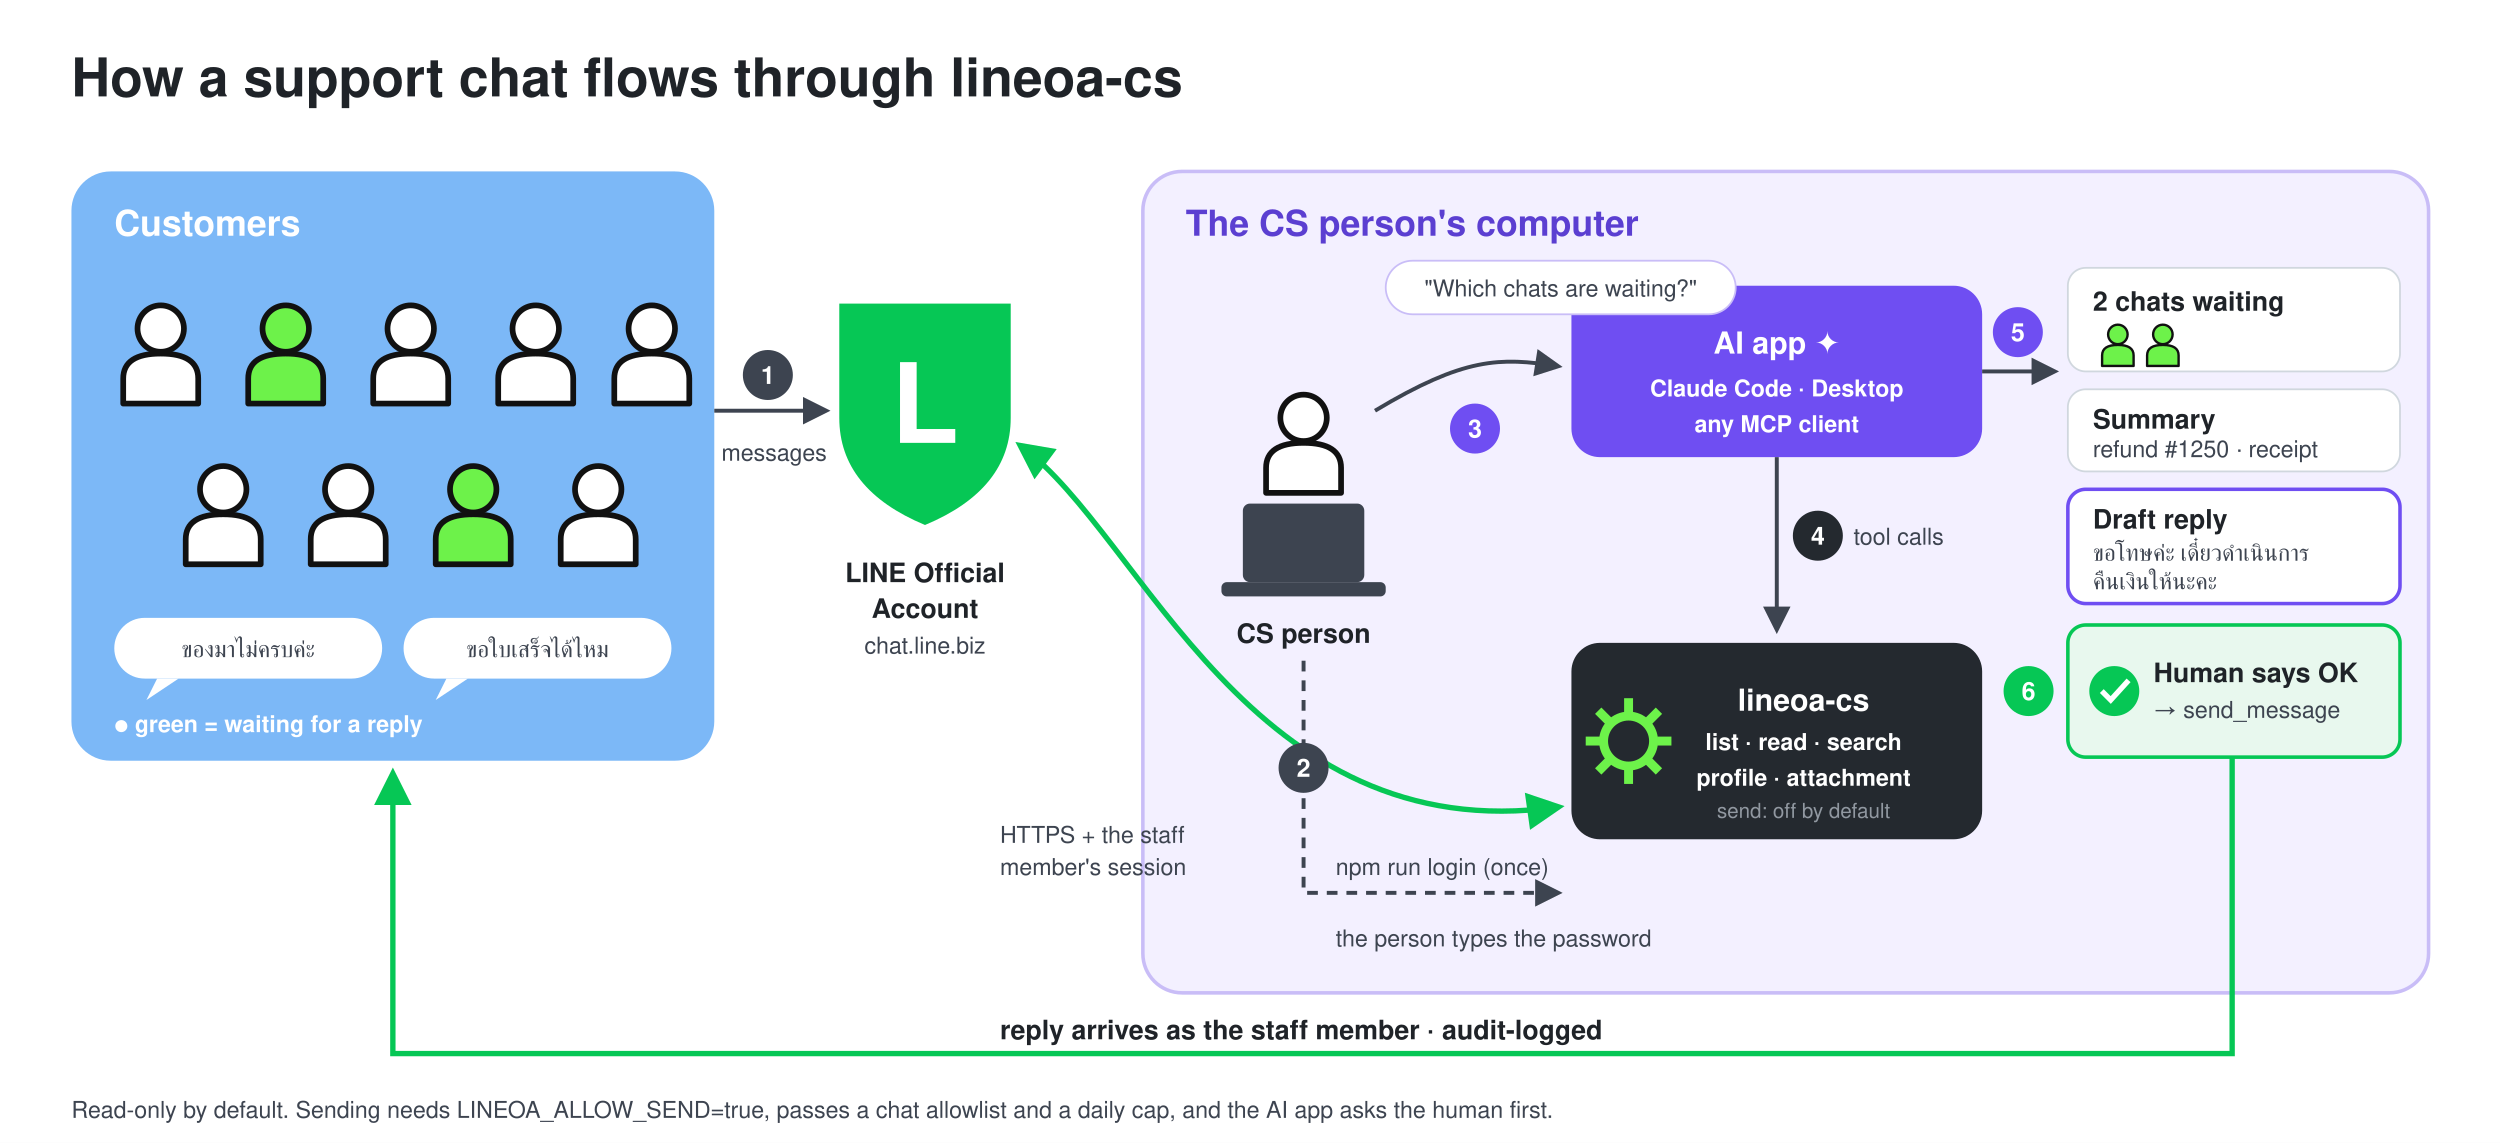
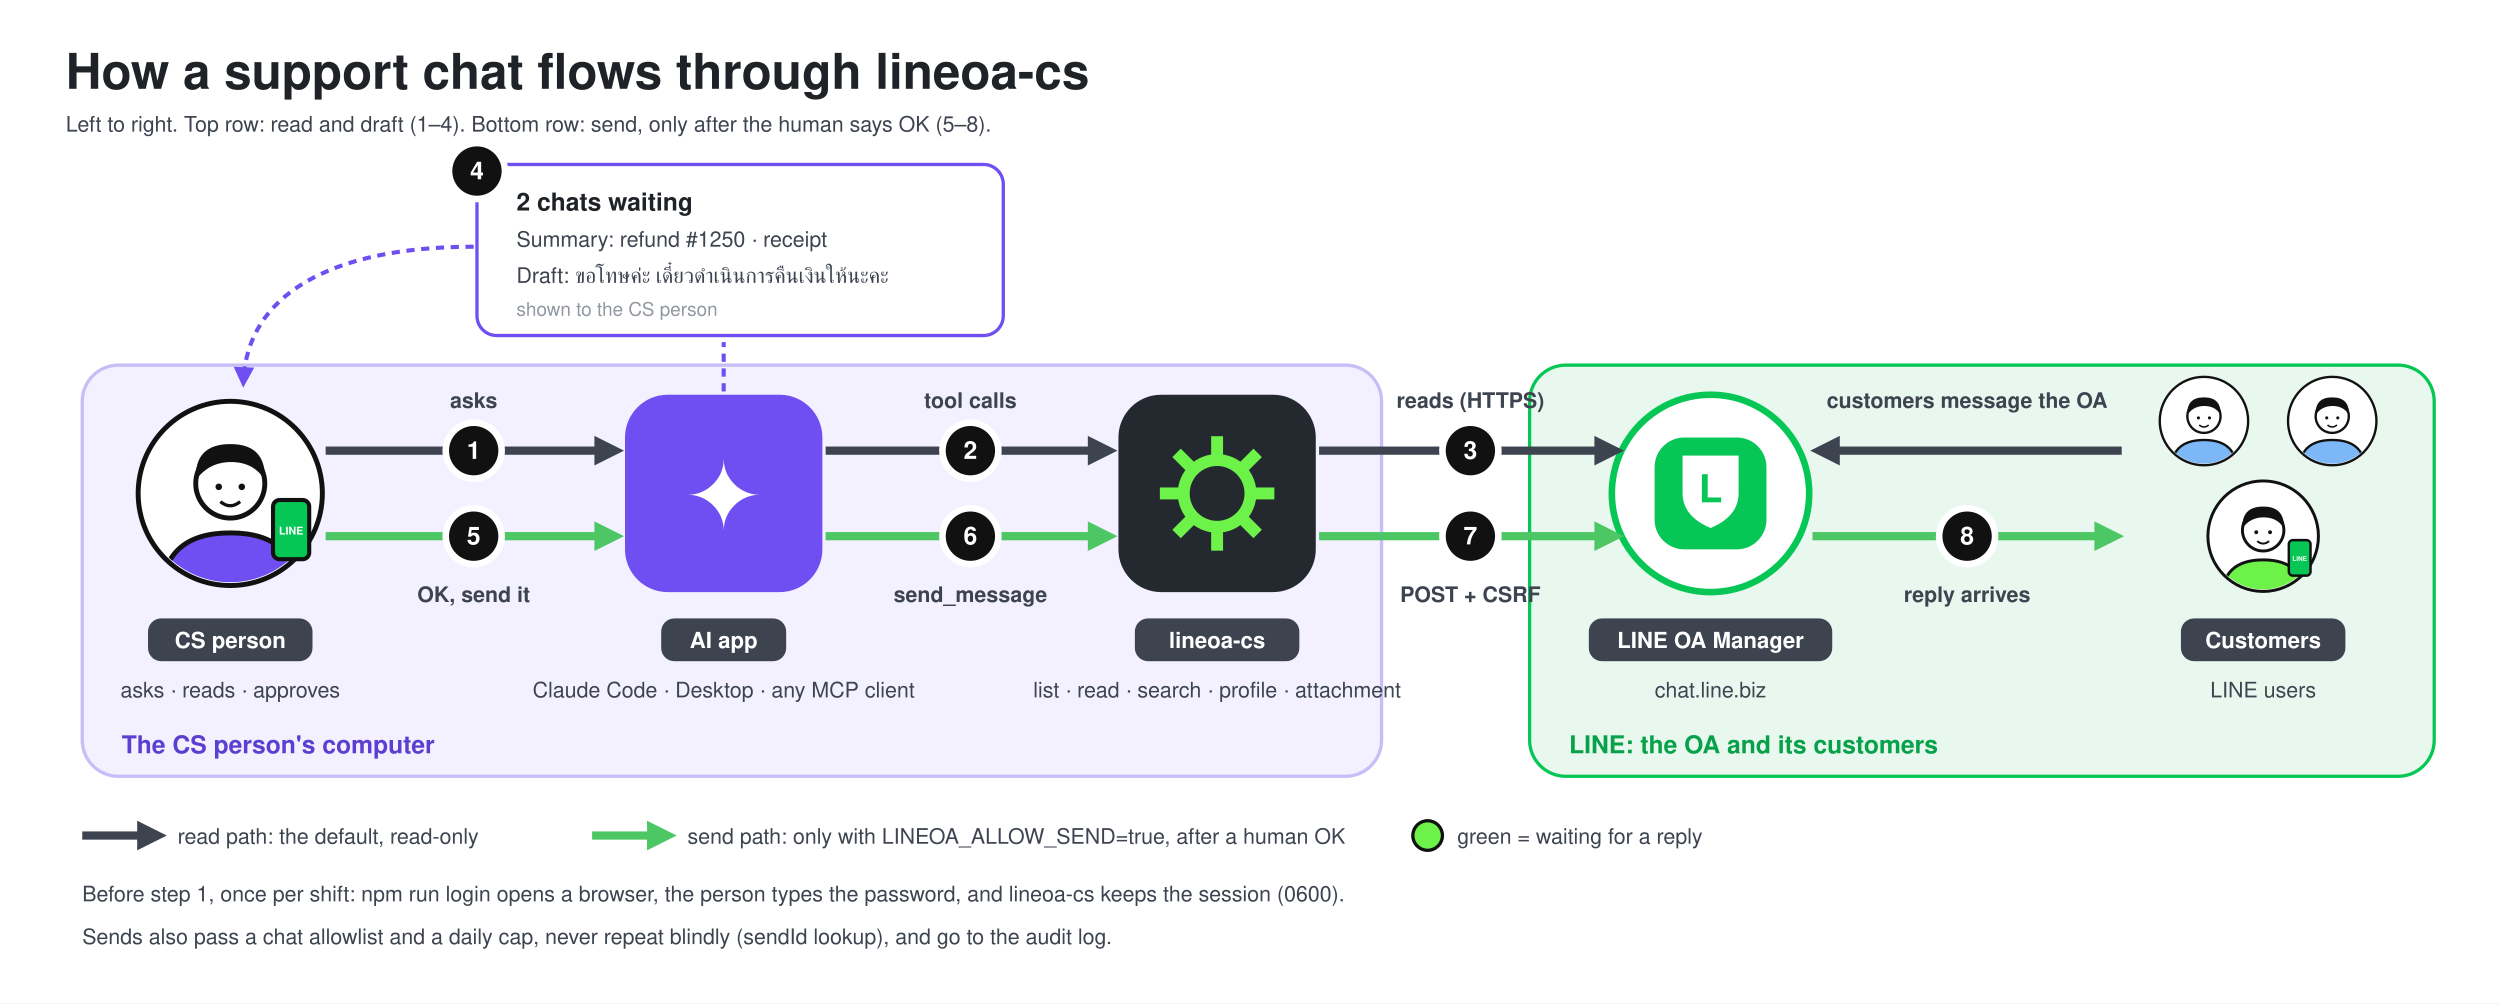
- <svg xmlns="http://www.w3.org/2000/svg" width="1400" height="640" viewBox="0 0 1400 640" font-family="-apple-system,Segoe UI,Helvetica,Arial,sans-serif">
+ <svg xmlns="http://www.w3.org/2000/svg" width="1520" height="610" viewBox="0 0 1520 610" font-family="-apple-system,Segoe UI,Helvetica,Arial,sans-serif">
  <defs>
-     <marker id="a" viewBox="0 0 10 10" refX="8" refY="5" markerWidth="7" markerHeight="7" orient="auto">
+     <marker id="a" viewBox="0 0 10 10" refX="7" refY="5" markerWidth="3.6" markerHeight="3.6" orient="auto">
      <path d="M0,0L10,5L0,10z" fill="#3d4450" />
    </marker>
-     <marker id="g" viewBox="0 0 10 10" refX="8" refY="5" markerWidth="7" markerHeight="7" orient="auto-start-reverse">
-       <path d="M0,0L10,5L0,10z" fill="#06c755" />
+     <marker id="g" viewBox="0 0 10 10" refX="7" refY="5" markerWidth="3.6" markerHeight="3.6" orient="auto">
+       <path d="M0,0L10,5L0,10z" fill="#4cc764" />
    </marker>
-     <g id="p">
-       <circle cx="0" cy="-16" r="13" stroke="#111" stroke-width="3.2" />
-       <path d="M-21 26 V12 Q-21 -2 0 -2 Q21 -2 21 12 V26 Z" stroke="#111" stroke-width="3.2" stroke-linejoin="round" />
+     <marker id="p" viewBox="0 0 10 10" refX="7" refY="5" markerWidth="5" markerHeight="5" orient="auto">
+       <path d="M0,0L10,5L0,10z" fill="#6f4ef2" />
+     </marker>
+   </defs>
+   <style>.t{font-size:30px;font-weight:800;fill:#1f2328}.b{font-size:15px;font-weight:700;fill:#1f2328}.s{font-size:13px;fill:#3d4450}
+ .m{font-size:11.5px;fill:#9198a1}.lb{font-size:13px;font-weight:700;fill:#3d4450}.bl{font-size:15px;font-weight:800}
+ .pl{font-size:13.5px;font-weight:700;fill:#fff}.step{font-size:15px;font-weight:800;fill:#fff}
+ .ln{stroke:#3d4450;stroke-width:5;fill:none}.lg{stroke:#4cc764;stroke-width:5;fill:none}</style>
+   <rect width="1520" height="610" fill="#fff" />
+   <text class="t" x="40" y="54">How a support chat flows through lineoa-cs</text>
+   <text class="s" x="40" y="80">Left to right. Top row: read and draft (1–4). Bottom row: send, only after the human says OK (5–8).</text>
+   <rect x="50" y="222" width="790" height="250" rx="22" fill="#f3f0ff" stroke="#c9bdf7" stroke-width="2" />
+   <rect x="930" y="222" width="550" height="250" rx="22" fill="#e8f8ee" stroke="#06c755" stroke-width="2" />
+   <text class="bl" x="74" y="458" text-anchor="start" fill="#5b3fd1">The CS person's computer</text>
+   <text class="bl" x="954" y="458" text-anchor="start" fill="#06a148">LINE: the OA and its customers</text>
+   <g transform="translate(140,300) scale(1)">
+     <clipPath id="c140300">
+       <circle r="54" />
+     </clipPath>
+     <circle r="56" fill="#fff" />
+     <g clip-path="url(#c140300)">
+       <path d="M-42 64 Q-42 24 0 24 Q42 24 42 64 Z" fill="#6f4ef2" stroke="#111" stroke-width="3" />
+       <circle cy="-6" r="21" fill="#fff" stroke="#111" stroke-width="3" />
+       <path d="M-21 -8 Q-22 -30 0 -30 Q22 -30 21 -8 Q14 -20 -2 -19 Q-14 -18 -21 -8Z" fill="#111" />
+       <circle cx="-7" cy="-4" r="2" fill="#111" />
+       <circle cx="7" cy="-4" r="2" fill="#111" />
+       <path d="M-6 5 Q0 10 6 5" stroke="#111" stroke-width="2" fill="none" />
    </g>
-   </defs>
-   <style>
-     .t{font-size:30px;font-weight:800;fill:#1f2328}.h{font-size:20px;font-weight:800;fill:#fff}
-     .b{font-size:15px;font-weight:700;fill:#1f2328}.s{font-size:13px;fill:#3d4450}.w{font-size:13px;font-weight:700;fill:#fff}
-     .step{font-size:14px;font-weight:800;fill:#fff}.ln{stroke:#3d4450;stroke-width:2.2;fill:none}.lg{stroke:#06c755;stroke-width:3;fill:none}
-   </style>
-   <rect width="1400" height="640" fill="#ffffff" />
-   <text class="t" x="40" y="54">How a support chat flows through lineoa-cs</text>
-   <rect x="40" y="96" width="360" height="330" rx="22" fill="#7cb8f7" />
-   <text class="h" x="64" y="132">Customers</text>
-   <g fill="#fff">
-     <use href="#p" x="90" y="200" />
-     <use href="#p" x="160" y="200" fill="#6df24a" />
-     <use href="#p" x="230" y="200" />
-     <use href="#p" x="300" y="200" />
-     <use href="#p" x="365" y="200" />
-     <use href="#p" x="125" y="290" />
-     <use href="#p" x="195" y="290" />
-     <use href="#p" x="265" y="290" fill="#6df24a" />
-     <use href="#p" x="335" y="290" />
+     <circle r="56" fill="none" stroke="#111" stroke-width="3" />
+     <rect x="26" y="4" width="22" height="36" rx="4" fill="#06c755" stroke="#111" stroke-width="2.5" />
+     <text x="37" y="25" font-size="6.5" font-weight="800" fill="#fff" text-anchor="middle">LINE</text>
  </g>
-   <g transform="translate(64,346)">
-     <rect width="150" height="34" rx="17" fill="#fff" />
-     <path d="M24 34 l-6 12 l18 -12z" fill="#fff" />
-     <text class="s" x="75" y="22" text-anchor="middle">ของมาไม่ครบค่ะ</text>
-   </g>
-   <g transform="translate(226,346)">
-     <rect width="150" height="34" rx="17" fill="#fff" />
-     <path d="M24 34 l-6 12 l18 -12z" fill="#fff" />
-     <text class="s" x="75" y="22" text-anchor="middle">ขอใบเสร็จได้ไหม</text>
-   </g>
-   <text class="w" x="64" y="410">● green = waiting for a reply</text>
-   <g transform="translate(470,170)">
-     <path d="M0 0 H96 V64 Q96 104 48 124 Q0 104 0 64 Z" fill="#06c755" />
-     <text x="48" y="78" font-size="62" font-weight="800" fill="#fff" text-anchor="middle">L</text>
-   </g>
-   <text class="b" x="518" y="326" text-anchor="middle">LINE Official</text>
-   <text class="b" x="518" y="346" text-anchor="middle">Account</text>
-   <text class="s" x="518" y="366" text-anchor="middle">chat.line.biz</text>
-   <path class="ln" d="M400 230 H462" marker-end="url(#a)" />
-   <circle cx="430" cy="210" r="14" fill="#3d4450" />
-   <text class="step" x="430" y="215" text-anchor="middle">1</text>
-   <text class="s" x="404" y="258">messages</text>
-   <rect x="640" y="96" width="720" height="460" rx="22" fill="#f3f0ff" stroke="#c9bdf7" stroke-width="2" />
-   <text x="664" y="132" font-size="20" font-weight="800" fill="#5b3fd1">The CS person's computer</text>
-   <g fill="#fff">
-     <use href="#p" x="730" y="250" />
-   </g>
-   <rect x="696" y="282" width="68" height="44" rx="4" fill="#3d4450" />
-   <rect x="684" y="326" width="92" height="8" rx="3" fill="#3d4450" />
-   <text class="b" x="730" y="360" text-anchor="middle">CS person</text>
-   <rect x="880" y="160" width="230" height="96" rx="16" fill="#6f4ef2" />
-   <text x="995" y="198" font-size="17" font-weight="800" fill="#fff" text-anchor="middle">AI app ✦</text>
-   <text class="w" x="995" y="222" text-anchor="middle">Claude Code · Desktop</text>
-   <text class="w" x="995" y="242" text-anchor="middle">any MCP client</text>
-   <path class="ln" d="M770 230 C820 200 840 200 872 205" marker-end="url(#a)" />
-   <circle cx="826" cy="240" r="14" fill="#6f4ef2" />
-   <text class="step" x="826" y="245" text-anchor="middle">3</text>
-   <g transform="translate(776,146)">
-     <rect width="196" height="30" rx="15" fill="#fff" stroke="#c9bdf7" />
-     <text class="s" x="98" y="20" text-anchor="middle">"Which chats are waiting?"</text>
-   </g>
-   <rect x="880" y="360" width="230" height="110" rx="16" fill="#24292f" />
-   <g transform="translate(912,415)" fill="none" stroke="#6df24a" stroke-width="5">
+   <rect x="90.0" y="376" width="100" height="26" rx="8" fill="#3d4450" />
+   <text class="pl" x="140" y="394" text-anchor="middle">CS person</text>
+   <text class="s" x="140" y="424" text-anchor="middle">asks · reads · approves</text>
+   <rect x="380" y="240" width="120" height="120" rx="26" fill="#6f4ef2" />
+   <text x="440" y="322" font-size="58" fill="#fff" text-anchor="middle">✦</text>
+   <rect x="402.0" y="376" width="76" height="26" rx="8" fill="#3d4450" />
+   <text class="pl" x="440" y="394" text-anchor="middle">AI app</text>
+   <text class="s" x="440" y="424" text-anchor="middle">Claude Code · Desktop · any MCP client</text>
+   <rect x="680" y="240" width="120" height="120" rx="26" fill="#24292f" />
+   <g transform="translate(740,300) scale(1.45)" fill="none" stroke="#6df24a" stroke-width="5">
    <circle r="14" />
    <path d="M0 -24 V-16 M0 16 V24 M-24 0 H-16 M16 0 H24 M-17 -17 L-11 -11 M11 11 L17 17 M-17 17 L-11 11 M11 -11 L17 -17" />
  </g>
-   <text x="1010" y="398" font-size="17" font-weight="800" fill="#fff" text-anchor="middle">lineoa-cs</text>
-   <text class="w" x="1010" y="420" text-anchor="middle">list · read · search</text>
-   <text class="w" x="1010" y="440" text-anchor="middle">profile · attachment</text>
-   <text x="1010" y="458" font-size="11.5" fill="#9198a1" text-anchor="middle">send: off by default</text>
-   <path class="ln" d="M995 256 V352" marker-end="url(#a)" />
-   <circle cx="1018" cy="300" r="14" fill="#24292f" />
-   <text class="step" x="1018" y="305" text-anchor="middle">4</text>
-   <text class="s" x="1038" y="305">tool calls</text>
-   <path class="lg" d="M872 452 C700 476 640 300 572 250" marker-end="url(#g)" marker-start="url(#g)" />
-   <text class="s" x="560" y="472">HTTPS + the staff</text>
-   <text class="s" x="560" y="490">member's session</text>
-   <path class="ln" d="M730 370 V500 H872" marker-end="url(#a)" stroke-dasharray="6 5" />
-   <circle cx="730" cy="430" r="14" fill="#3d4450" />
-   <text class="step" x="730" y="435" text-anchor="middle">2</text>
-   <text class="s" x="748" y="490">npm run login (once)</text>
-   <text class="s" x="748" y="530" fill="#57606a">the person types the password</text>
-   <path class="ln" d="M1110 208 H1150" marker-end="url(#a)" />
-   <circle cx="1130" cy="186" r="14" fill="#6f4ef2" />
-   <text class="step" x="1130" y="191" text-anchor="middle">5</text>
-   <g transform="translate(1158,150)">
-     <rect width="186" height="58" rx="10" fill="#fff" stroke="#d0d7de" />
-     <text class="b" x="14" y="24">2 chats waiting</text>
-     <g fill="#6df24a" transform="translate(28,44) scale(.42)">
-       <use href="#p" x="0" y="0" />
-       <use href="#p" x="60" y="0" />
+   <rect x="690.0" y="376" width="100" height="26" rx="8" fill="#3d4450" />
+   <text class="pl" x="740" y="394" text-anchor="middle">lineoa-cs</text>
+   <text class="s" x="740" y="424" text-anchor="middle">list · read · search · profile · attachment</text>
+   <circle cx="1040" cy="300" r="60" fill="#fff" stroke="#06c755" stroke-width="4" />
+   <rect x="1006" y="266" width="68" height="68" rx="18" fill="#06c755" />
+   <g transform="translate(1023,277) scale(.355)">
+     <path d="M0 0 H96 V64 Q96 104 48 124 Q0 104 0 64 Z" fill="#fff" />
+     <text x="48" y="80" font-size="66" font-weight="800" fill="#06c755" text-anchor="middle">L</text>
+   </g>
+   <rect x="966.0" y="376" width="148" height="26" rx="8" fill="#3d4450" />
+   <text class="pl" x="1040" y="394" text-anchor="middle">LINE OA Manager</text>
+   <text class="s" x="1040" y="424" text-anchor="middle">chat.line.biz</text>
+   <g transform="translate(1340,256) scale(0.48)">
+     <clipPath id="c1340256">
+       <circle r="54" />
+     </clipPath>
+     <circle r="56" fill="#fff" />
+     <g clip-path="url(#c1340256)">
+       <path d="M-42 64 Q-42 24 0 24 Q42 24 42 64 Z" fill="#7cb8f7" stroke="#111" stroke-width="3" />
+       <circle cy="-6" r="21" fill="#fff" stroke="#111" stroke-width="3" />
+       <path d="M-21 -8 Q-22 -30 0 -30 Q22 -30 21 -8 Q14 -20 -2 -19 Q-14 -18 -21 -8Z" fill="#111" />
+       <circle cx="-7" cy="-4" r="2" fill="#111" />
+       <circle cx="7" cy="-4" r="2" fill="#111" />
+       <path d="M-6 5 Q0 10 6 5" stroke="#111" stroke-width="2" fill="none" />
    </g>
-     <rect y="68" width="186" height="46" rx="10" fill="#fff" stroke="#d0d7de" />
-     <text class="b" x="14" y="90">Summary</text>
-     <text class="s" x="14" y="106">refund #1250 · receipt</text>
-     <rect y="124" width="186" height="64" rx="10" fill="#fff" stroke="#6f4ef2" stroke-width="2" />
-     <text class="b" x="14" y="146">Draft reply</text>
-     <text class="s" x="14" y="164">ขอโทษค่ะ เดี๋ยวดำเนินการ</text>
-     <text class="s" x="14" y="180">คืนเงินให้นะคะ</text>
+     <circle r="56" fill="none" stroke="#111" stroke-width="3" />
  </g>
-   <g transform="translate(1158,350)">
-     <rect width="186" height="74" rx="10" fill="#e8f8ee" stroke="#06c755" stroke-width="2" />
-     <circle cx="26" cy="37" r="14" fill="#06c755" />
-     <path d="M19 37 l5 5 l10 -11" stroke="#fff" stroke-width="3" fill="none" />
-     <text class="b" x="48" y="32">Human says OK</text>
-     <text class="s" x="48" y="52">→ send_message</text>
+   <g transform="translate(1418,256) scale(0.48)">
+     <clipPath id="c1418256">
+       <circle r="54" />
+     </clipPath>
+     <circle r="56" fill="#fff" />
+     <g clip-path="url(#c1418256)">
+       <path d="M-42 64 Q-42 24 0 24 Q42 24 42 64 Z" fill="#7cb8f7" stroke="#111" stroke-width="3" />
+       <circle cy="-6" r="21" fill="#fff" stroke="#111" stroke-width="3" />
+       <path d="M-21 -8 Q-22 -30 0 -30 Q22 -30 21 -8 Q14 -20 -2 -19 Q-14 -18 -21 -8Z" fill="#111" />
+       <circle cx="-7" cy="-4" r="2" fill="#111" />
+       <circle cx="7" cy="-4" r="2" fill="#111" />
+       <path d="M-6 5 Q0 10 6 5" stroke="#111" stroke-width="2" fill="none" />
+     </g>
+     <circle r="56" fill="none" stroke="#111" stroke-width="3" />
  </g>
-   <circle cx="1136" cy="387" r="14" fill="#06c755" />
-   <text class="step" x="1136" y="392" text-anchor="middle">6</text>
-   <path class="lg" d="M1250 424 V590 H220 V434" marker-end="url(#g)" />
-   <text class="b" x="560" y="582" fill="#06a148">reply arrives as the staff member · audit-logged</text>
-   <text class="s" x="40" y="626">Read-only by default. Sending needs LINEOA_ALLOW_SEND=true, passes a chat allowlist and a daily cap, and the AI app asks the human first.</text>
+   <g transform="translate(1376,326) scale(0.6)">
+     <clipPath id="c1376326">
+       <circle r="54" />
+     </clipPath>
+     <circle r="56" fill="#fff" />
+     <g clip-path="url(#c1376326)">
+       <path d="M-42 64 Q-42 24 0 24 Q42 24 42 64 Z" fill="#6df24a" stroke="#111" stroke-width="3" />
+       <circle cy="-6" r="21" fill="#fff" stroke="#111" stroke-width="3" />
+       <path d="M-21 -8 Q-22 -30 0 -30 Q22 -30 21 -8 Q14 -20 -2 -19 Q-14 -18 -21 -8Z" fill="#111" />
+       <circle cx="-7" cy="-4" r="2" fill="#111" />
+       <circle cx="7" cy="-4" r="2" fill="#111" />
+       <path d="M-6 5 Q0 10 6 5" stroke="#111" stroke-width="2" fill="none" />
+     </g>
+     <circle r="56" fill="none" stroke="#111" stroke-width="3" />
+     <rect x="26" y="4" width="22" height="36" rx="4" fill="#06c755" stroke="#111" stroke-width="2.5" />
+     <text x="37" y="25" font-size="6.5" font-weight="800" fill="#fff" text-anchor="middle">LINE</text>
+   </g>
+   <rect x="1326.0" y="376" width="100" height="26" rx="8" fill="#3d4450" />
+   <text class="pl" x="1376" y="394" text-anchor="middle">Customers</text>
+   <text class="s" x="1376" y="424" text-anchor="middle">LINE users</text>
+   <path class="ln" d="M198 274 H374" marker-end="url(#a)" />
+   <circle cx="288.0" cy="274" r="17" fill="#111" stroke="#fff" stroke-width="4" />
+   <text class="step" x="288.0" y="279" text-anchor="middle">1</text>
+   <text class="lb" x="288.0" y="248" text-anchor="middle">asks</text>
+   <path class="ln" d="M502 274 H674" marker-end="url(#a)" />
+   <circle cx="590.0" cy="274" r="17" fill="#111" stroke="#fff" stroke-width="4" />
+   <text class="step" x="590.0" y="279" text-anchor="middle">2</text>
+   <text class="lb" x="590.0" y="248" text-anchor="middle">tool calls</text>
+   <path class="ln" d="M802 274 H982" marker-end="url(#a)" />
+   <circle cx="894.0" cy="274" r="17" fill="#111" stroke="#fff" stroke-width="4" />
+   <text class="step" x="894.0" y="279" text-anchor="middle">3</text>
+   <text class="lb" x="894.0" y="248" text-anchor="middle">reads (HTTPS)</text>
+   <path class="ln" d="M1290 274 H1106" marker-end="url(#a)" />
+   <text class="lb" x="1196.0" y="248" text-anchor="middle">customers message the OA</text>
+   <path class="lg" d="M198 326 H374" marker-end="url(#g)" />
+   <circle cx="288.0" cy="326" r="17" fill="#111" stroke="#fff" stroke-width="4" />
+   <text class="step" x="288.0" y="331" text-anchor="middle">5</text>
+   <text class="lb" x="288.0" y="366" text-anchor="middle" fill="#06a148">OK, send it</text>
+   <path class="lg" d="M502 326 H674" marker-end="url(#g)" />
+   <circle cx="590.0" cy="326" r="17" fill="#111" stroke="#fff" stroke-width="4" />
+   <text class="step" x="590.0" y="331" text-anchor="middle">6</text>
+   <text class="lb" x="590.0" y="366" text-anchor="middle" fill="#06a148">send_message</text>
+   <path class="lg" d="M802 326 H982" marker-end="url(#g)" />
+   <circle cx="894.0" cy="326" r="17" fill="#111" stroke="#fff" stroke-width="4" />
+   <text class="step" x="894.0" y="331" text-anchor="middle">7</text>
+   <text class="lb" x="894.0" y="366" text-anchor="middle" fill="#06a148">POST + CSRF</text>
+   <path class="lg" d="M1102 326 H1286" marker-end="url(#g)" />
+   <circle cx="1196.0" cy="326" r="17" fill="#111" stroke="#fff" stroke-width="4" />
+   <text class="step" x="1196.0" y="331" text-anchor="middle">8</text>
+   <text class="lb" x="1196.0" y="366" text-anchor="middle" fill="#06a148">reply arrives</text>
+   <rect x="290" y="100" width="320" height="104" rx="12" fill="#fff" stroke="#6f4ef2" stroke-width="2" />
+   <circle cx="290" cy="104" r="17" fill="#111" stroke="#fff" stroke-width="4" />
+   <text class="step" x="290" y="109" text-anchor="middle">4</text>
+   <text class="b" x="314" y="128" text-anchor="start">2 chats waiting</text>
+   <text class="s" x="314" y="150" text-anchor="start">Summary: refund #1250 · receipt</text>
+   <text class="s" x="314" y="172" text-anchor="start">Draft: ขอโทษค่ะ เดี๋ยวดำเนินการคืนเงินให้นะคะ</text>
+   <text class="m" x="314" y="192" text-anchor="start">shown to the CS person</text>
+   <path d="M440 238 V208" stroke="#6f4ef2" stroke-width="2.5" stroke-dasharray="5 4" />
+   <path d="M288 150 C200 150 150 180 148 232" stroke="#6f4ef2" stroke-width="2.5" stroke-dasharray="5 4" fill="none" marker-end="url(#p)" />
+   <path class="ln" d="M50 508 H96" marker-end="url(#a)" />
+   <text class="s" x="108" y="513" text-anchor="start">read path: the default, read-only</text>
+   <path class="lg" d="M360 508 H406" marker-end="url(#g)" />
+   <text class="s" x="418" y="513" text-anchor="start">send path: only with LINEOA_ALLOW_SEND=true, after a human OK</text>
+   <circle cx="868" cy="508" r="9" fill="#6df24a" stroke="#111" stroke-width="2" />
+   <text class="s" x="886" y="513" text-anchor="start">green = waiting for a reply</text>
+   <text class="s" x="50" y="548" text-anchor="start">Before step 1, once per shift: npm run login opens a browser, the person types the password, and lineoa-cs keeps the session (0600).</text>
+   <text class="s" x="50" y="574" text-anchor="start">Sends also pass a chat allowlist and a daily cap, never repeat blindly (sendId lookup), and go to the audit log.</text>
</svg>
